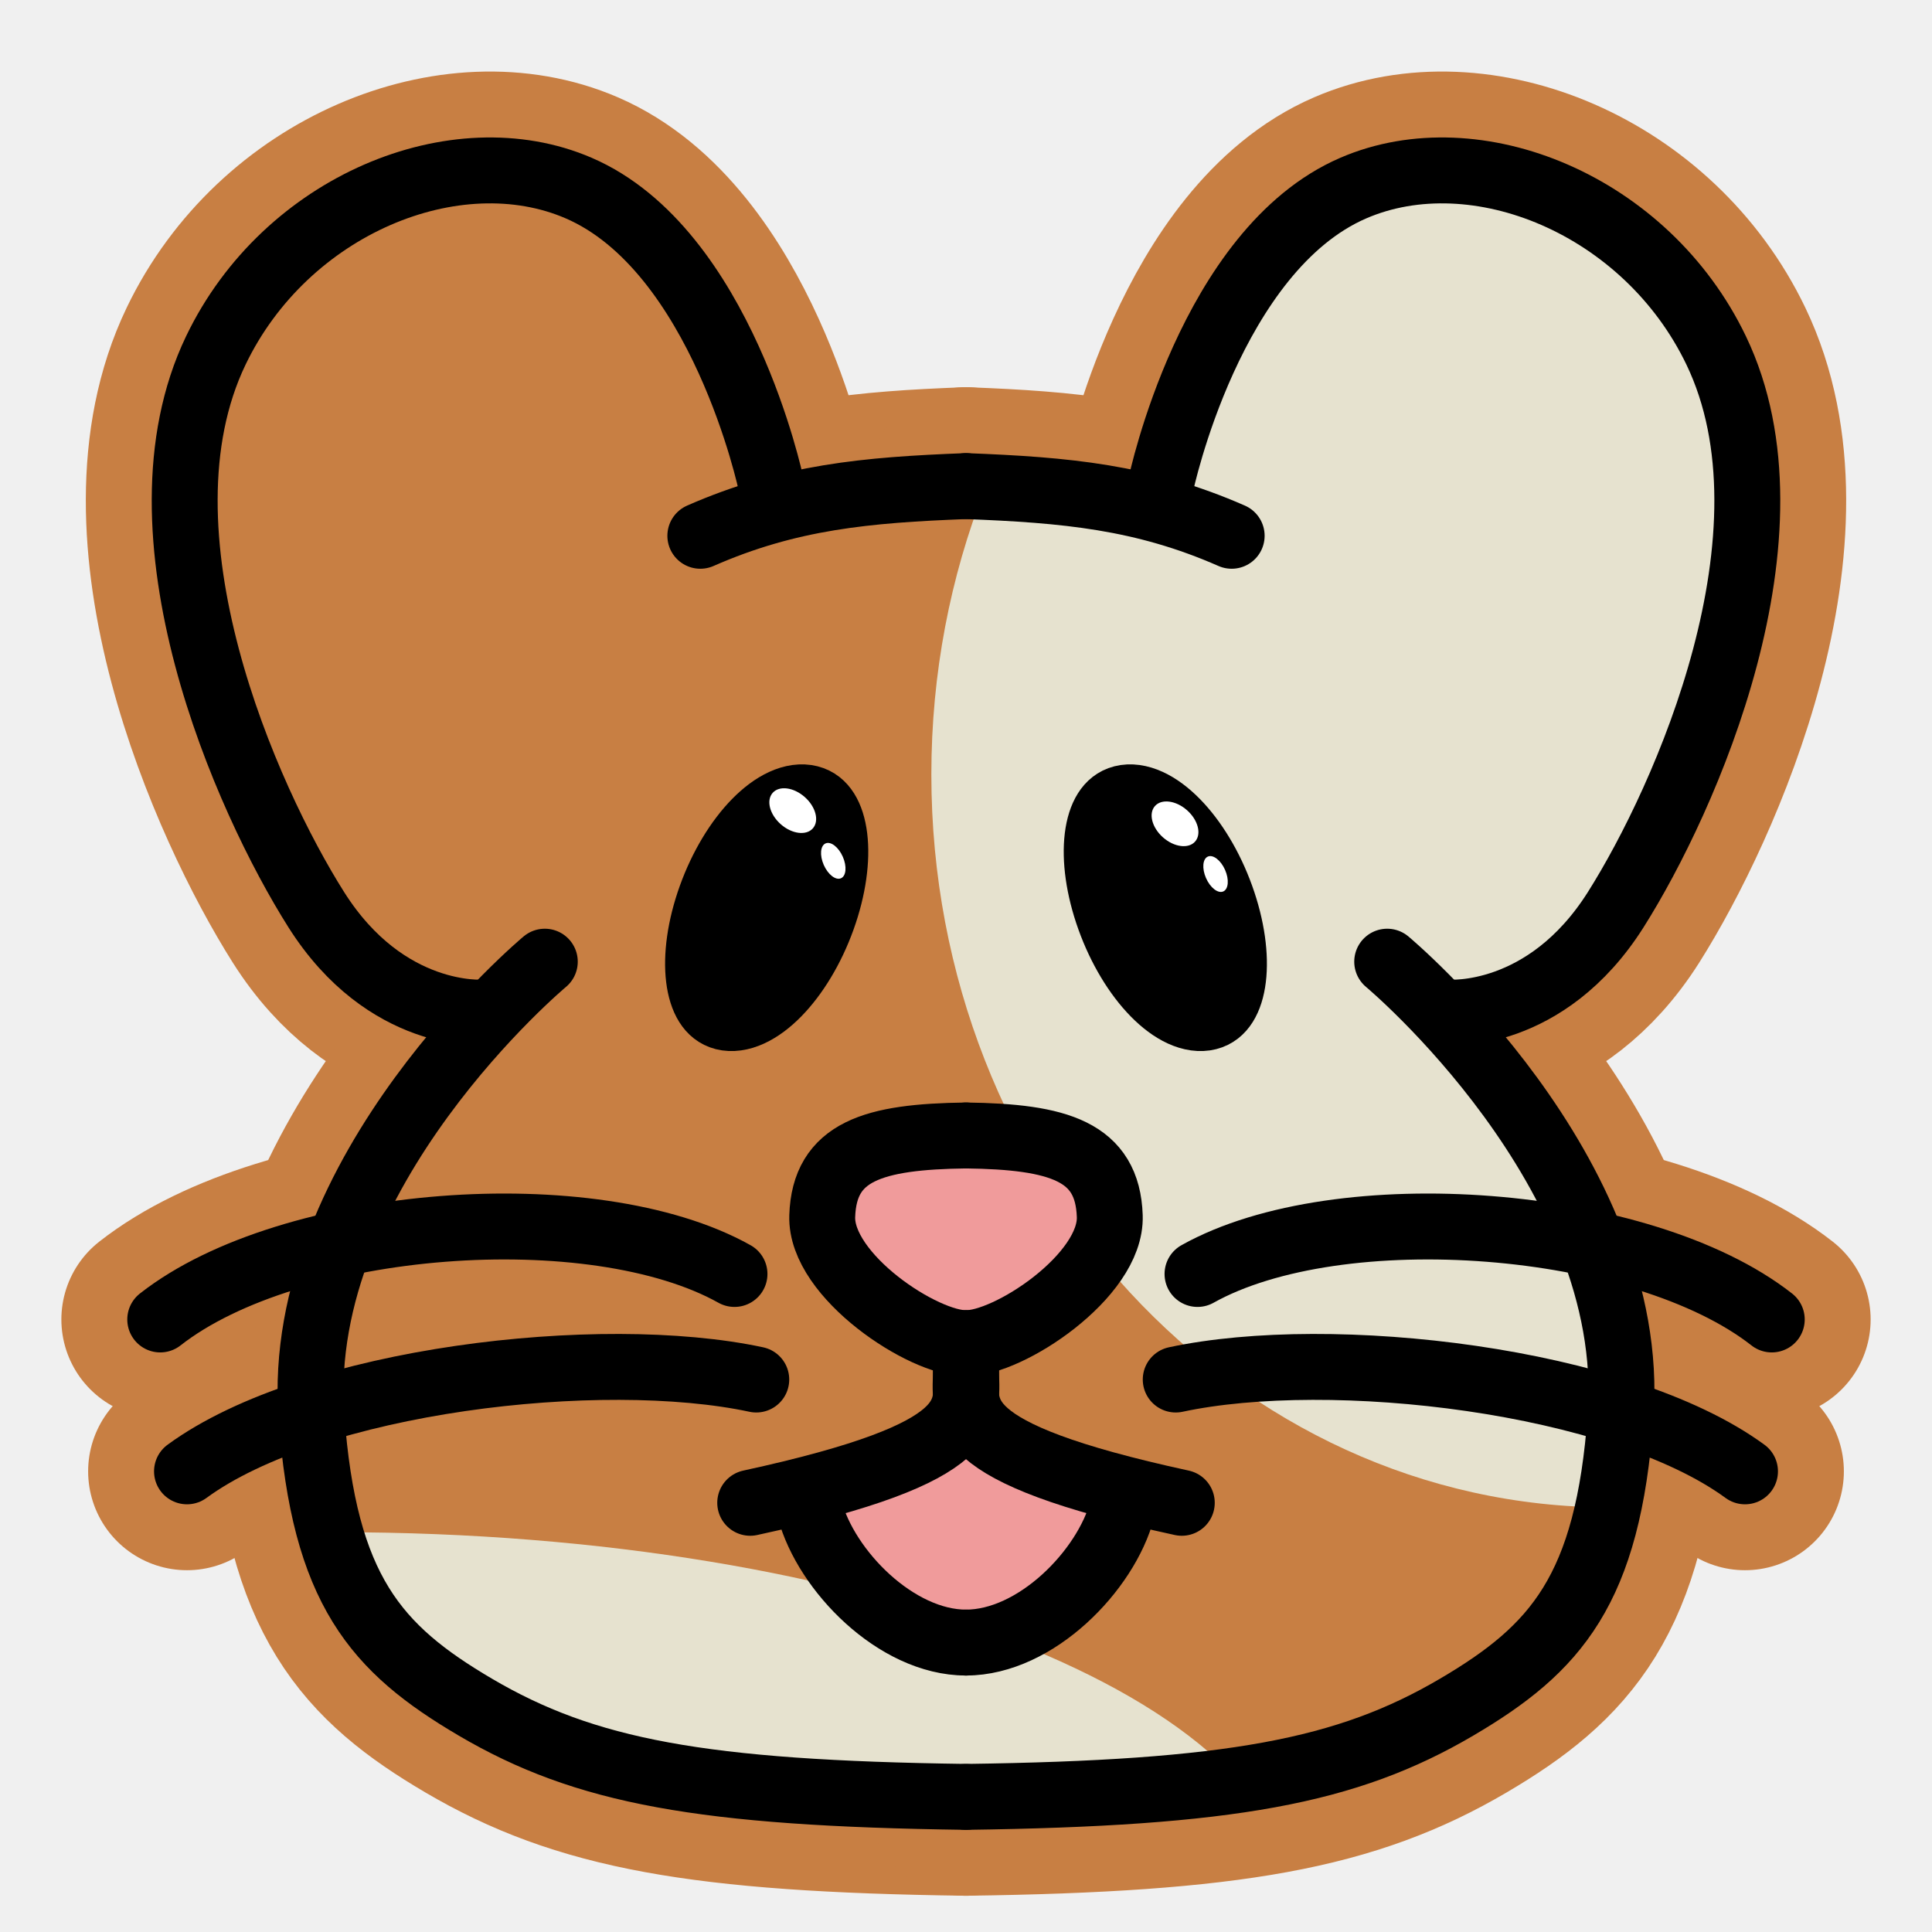
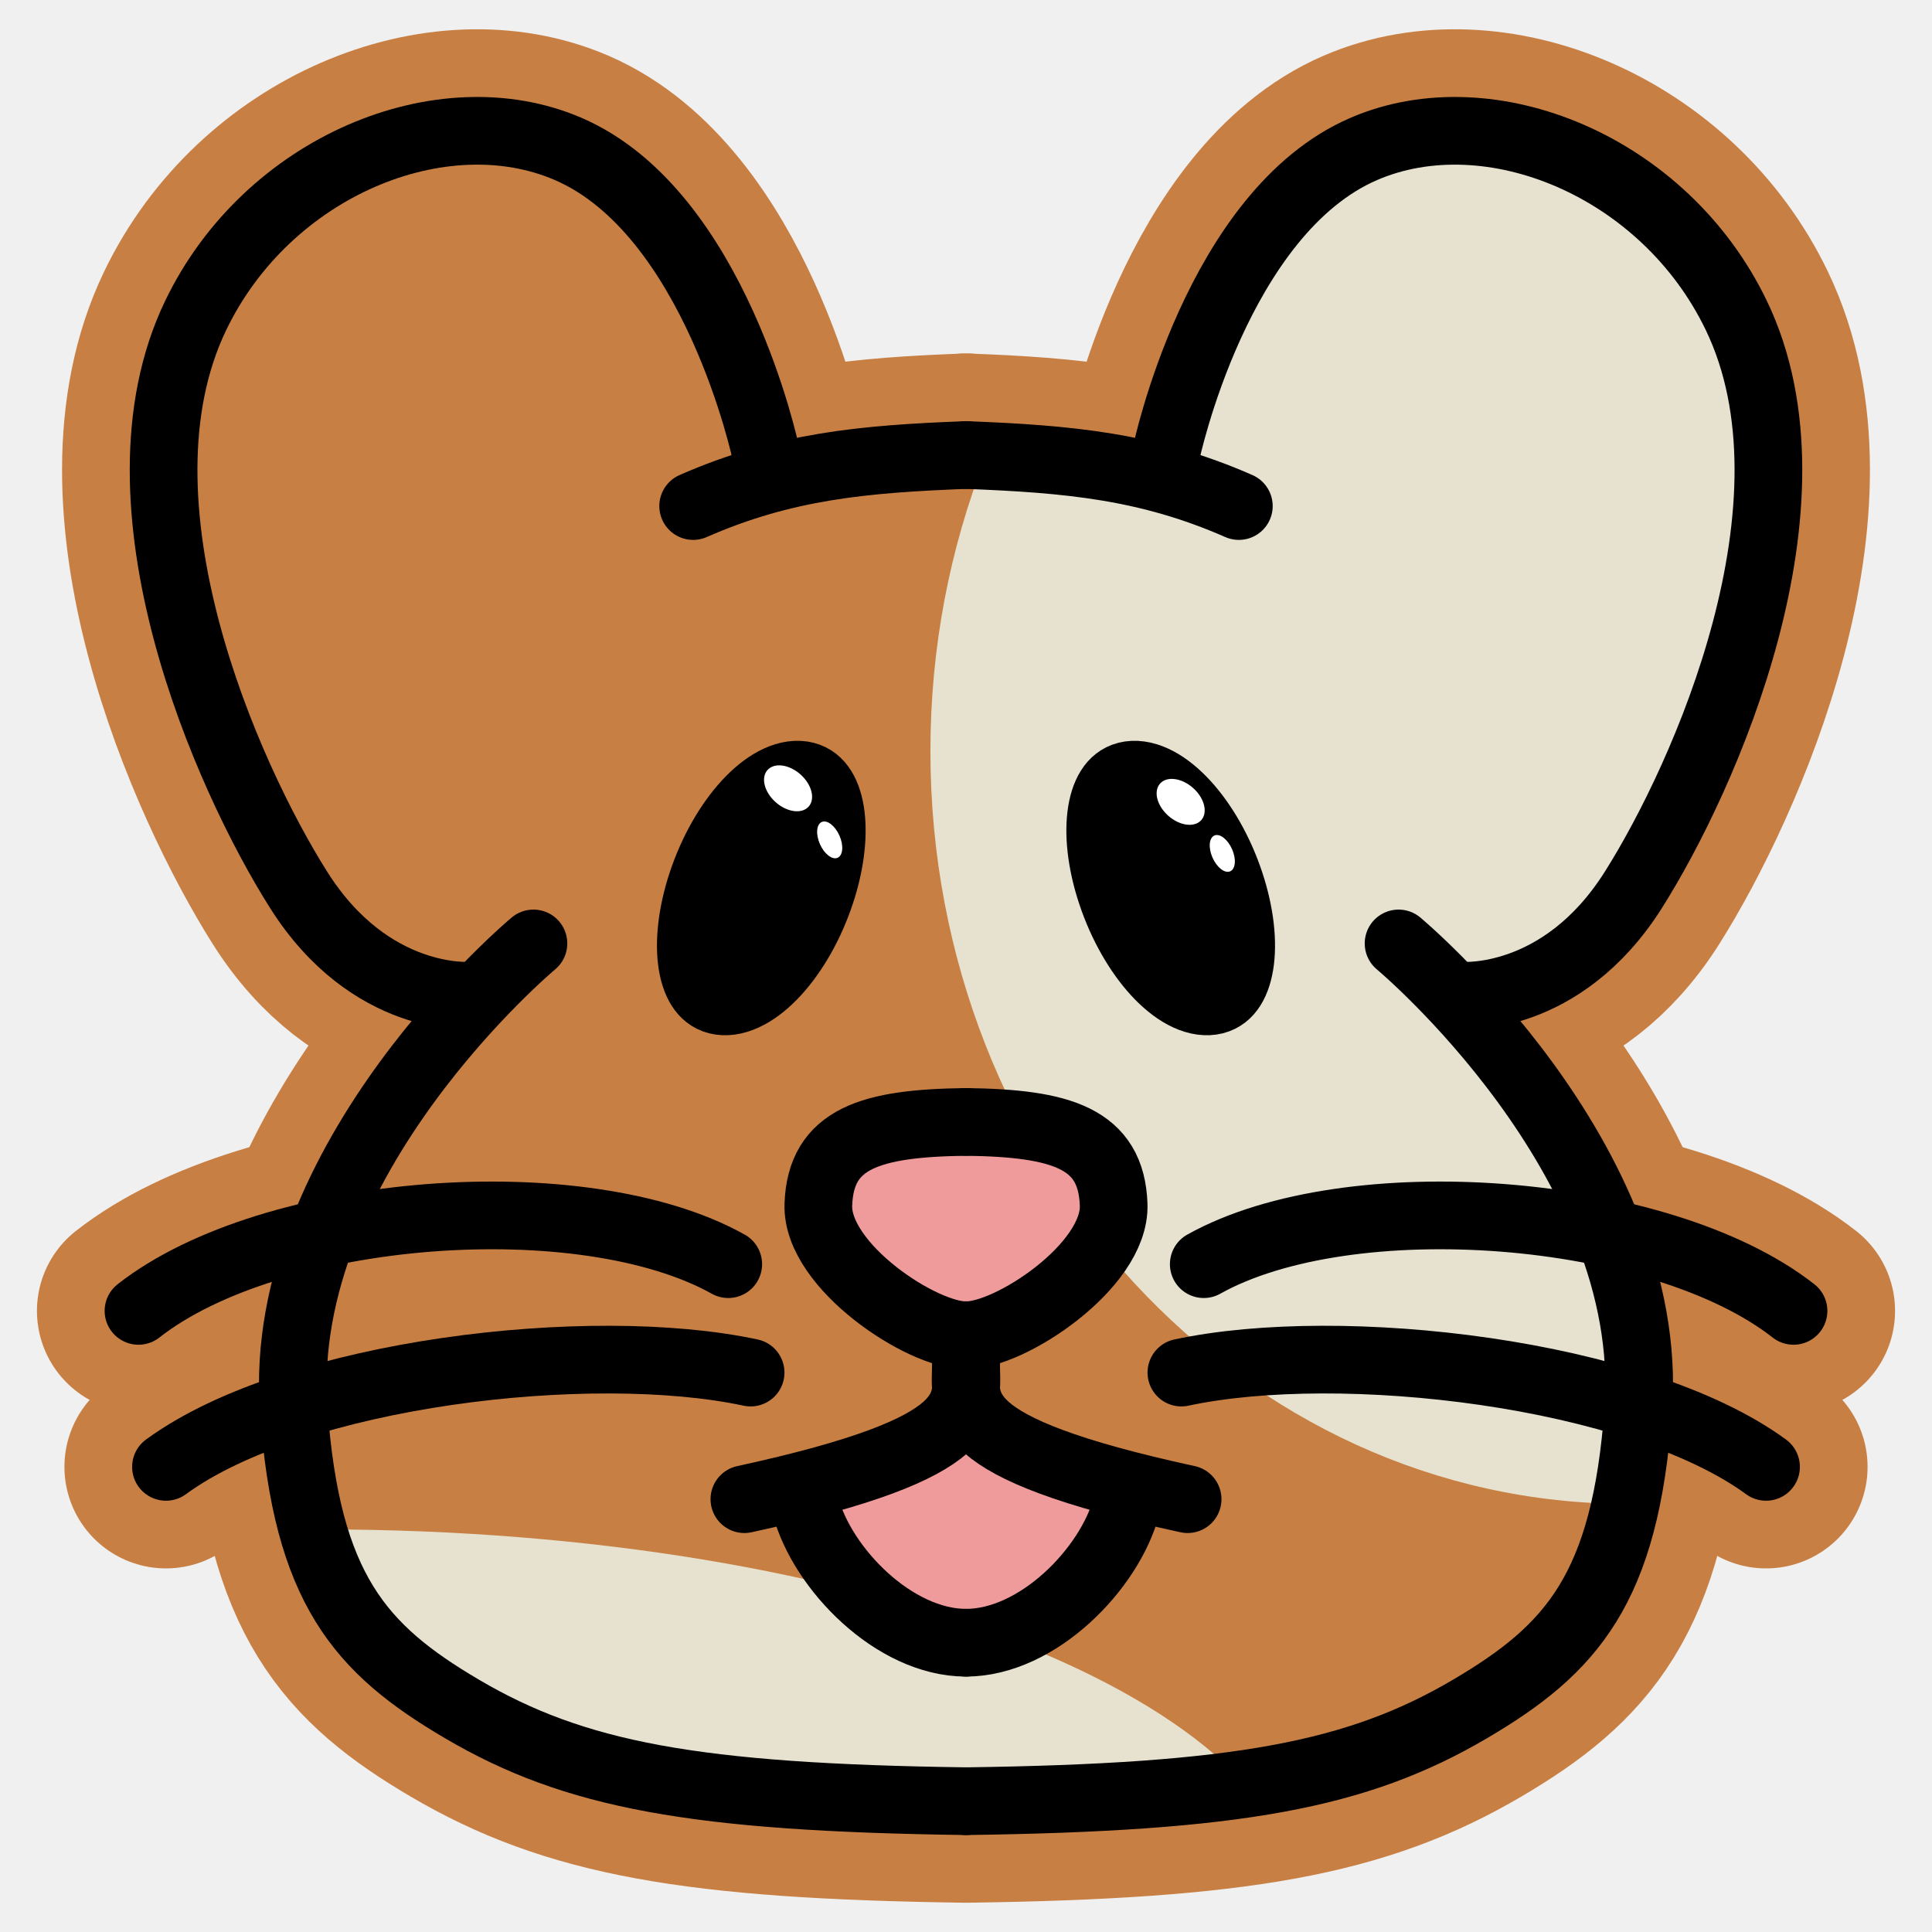
- <svg xmlns="http://www.w3.org/2000/svg" viewBox="-18.565 -21.594 293.13 293.13" width="256" height="256">
+ <svg xmlns="http://www.w3.org/2000/svg" viewBox="-14.712 -15.064 285.424 285.424" width="256" height="256">
  <defs>
    <clipPath id="boundary-clip">
      <path d="M 128.006,52.159 C 112.892,52.736 101.133,53.794 87.691,59.698 L 98.433,51.913 C 98.433,51.913 90.957,16.308 69.226,6.937 C 50.606,-1.093 24.784,9.478 14.178,31.581 C 0.876,59.301 18.816,99.643 29.415,116.415 C 40.014,133.188 54.755,132.028 54.755,132.028 L 64.095,124.314 C 64.095,124.314 26.009,156.086 28.681,193.207 C 30.586,219.67 38.497,228.559 53.53,237.405 C 70.189,247.207 87.901,250.493 128.006,251.035 L 127.994,251.035 C 168.099,250.493 185.811,247.207 202.47,237.405 C 217.503,228.559 225.414,219.67 227.319,193.207 C 229.991,156.086 191.905,124.314 191.905,124.314 L 201.245,132.028 C 201.245,132.028 215.986,133.188 226.585,116.415 C 237.184,99.643 255.124,59.301 241.822,31.581 C 231.216,9.478 205.394,-1.093 186.774,6.937 C 165.043,16.308 157.567,51.913 157.567,51.913 L 168.309,59.698 C 154.867,53.794 143.108,52.736 127.994,52.159 Z" />
    </clipPath>
  </defs>
  <g id="boundary-halo">
    <g>
      <path style="fill:none;stroke:#c87f43;stroke-width:30.0;stroke-linecap:round;stroke-linejoin:round;stroke-miterlimit:4;stroke-dasharray:none;stroke-opacity:1" d="m 54.755,132.028 c 0,0 -14.74,1.16 -25.34,-15.613 C 18.816,99.643 0.876,59.301 14.178,31.581 24.784,9.478 50.606,-1.093 69.226,6.937 90.957,16.308 98.433,51.913 98.433,51.913" />
      <path style="fill:none;stroke:#c87f43;stroke-width:30.0;stroke-linecap:round;stroke-linejoin:round;stroke-miterlimit:4;stroke-dasharray:none;stroke-opacity:1" d="m 64.095,124.314 c 0,0 -38.086,31.772 -35.414,68.893 1.905,26.463 9.816,35.352 24.849,44.198 16.659,9.802 34.371,13.088 74.475,13.63" />
      <path style="fill:none;stroke:#c87f43;stroke-width:30.0;stroke-linecap:round;stroke-linejoin:round;stroke-miterlimit:4;stroke-dasharray:none;stroke-opacity:1" d="M 87.691,59.698 C 101.133,53.794 112.892,52.736 128.006,52.159" />
    </g>
    <g transform="matrix(-1,0,0,1,256,0)">
      <g>
        <path style="fill:none;stroke:#c87f43;stroke-width:30.0;stroke-linecap:round;stroke-linejoin:round;stroke-miterlimit:4;stroke-dasharray:none;stroke-opacity:1" d="m 54.755,132.028 c 0,0 -14.74,1.16 -25.34,-15.613 C 18.816,99.643 0.876,59.301 14.178,31.581 24.784,9.478 50.606,-1.093 69.226,6.937 90.957,16.308 98.433,51.913 98.433,51.913" />
        <path style="fill:none;stroke:#c87f43;stroke-width:30.0;stroke-linecap:round;stroke-linejoin:round;stroke-miterlimit:4;stroke-dasharray:none;stroke-opacity:1" d="m 64.095,124.314 c 0,0 -38.086,31.772 -35.414,68.893 1.905,26.463 9.816,35.352 24.849,44.198 16.659,9.802 34.371,13.088 74.475,13.63" />
        <path style="fill:none;stroke:#c87f43;stroke-width:30.0;stroke-linecap:round;stroke-linejoin:round;stroke-miterlimit:4;stroke-dasharray:none;stroke-opacity:1" d="M 87.691,59.698 C 101.133,53.794 112.892,52.736 128.006,52.159" />
      </g>
    </g>
  </g>
  <path id="boundary-fill" d="M 128.006,52.159 C 112.892,52.736 101.133,53.794 87.691,59.698 L 98.433,51.913 C 98.433,51.913 90.957,16.308 69.226,6.937 C 50.606,-1.093 24.784,9.478 14.178,31.581 C 0.876,59.301 18.816,99.643 29.415,116.415 C 40.014,133.188 54.755,132.028 54.755,132.028 L 64.095,124.314 C 64.095,124.314 26.009,156.086 28.681,193.207 C 30.586,219.67 38.497,228.559 53.53,237.405 C 70.189,247.207 87.901,250.493 128.006,251.035 L 127.994,251.035 C 168.099,250.493 185.811,247.207 202.47,237.405 C 217.503,228.559 225.414,219.67 227.319,193.207 C 229.991,156.086 191.905,124.314 191.905,124.314 L 201.245,132.028 C 201.245,132.028 215.986,133.188 226.585,116.415 C 237.184,99.643 255.124,59.301 241.822,31.581 C 231.216,9.478 205.394,-1.093 186.774,6.937 C 165.043,16.308 157.567,51.913 157.567,51.913 L 168.309,59.698 C 154.867,53.794 143.108,52.736 127.994,52.159 Z" fill="#c87f43" fill-rule="nonzero" stroke="none" />
  <g id="whiskers-halo">
    <g>
      <path style="fill:none;stroke:#c87f43;stroke-width:30.0;stroke-linecap:round;stroke-linejoin:round;stroke-miterlimit:4;stroke-dasharray:none;stroke-opacity:1" d="M 92.875,171.698 C 71.426,159.7 25.446,163.157 5.746,178.6" />
      <path style="fill:none;stroke:#c87f43;stroke-width:30.0;stroke-linecap:round;stroke-linejoin:round;stroke-miterlimit:4;stroke-dasharray:none;stroke-opacity:1" d="m 96.18,187.714 c -23.541,-5.047 -67.305,-0.029 -86.373,13.93" />
    </g>
    <g transform="matrix(-1,0,0,1,256,0)">
      <g>
        <path style="fill:none;stroke:#c87f43;stroke-width:30.0;stroke-linecap:round;stroke-linejoin:round;stroke-miterlimit:4;stroke-dasharray:none;stroke-opacity:1" d="M 92.875,171.698 C 71.426,159.7 25.446,163.157 5.746,178.6" />
        <path style="fill:none;stroke:#c87f43;stroke-width:30.0;stroke-linecap:round;stroke-linejoin:round;stroke-miterlimit:4;stroke-dasharray:none;stroke-opacity:1" d="m 96.18,187.714 c -23.541,-5.047 -67.305,-0.029 -86.373,13.93" />
      </g>
    </g>
  </g>
  <g id="spots-fill" clip-path="url(#boundary-clip)">
    <ellipse style="fill:#e6e2cf;stroke-width:1.977;stroke-linecap:round;stroke-linejoin:round;stop-color:#000000;stroke:none" cx="225.733" cy="95.908" rx="102.99" ry="111.203" />
    <ellipse style="fill:#e6e2cf;stroke-width:1.673;stroke-linecap:round;stroke-linejoin:round;stop-color:#000000;stroke:none" cx="32.76" cy="267.536" rx="144.854" ry="56.654" />
  </g>
  <path id="nose-fill" d="M 128.0,150.683 C 113.935,150.863 106.518,153.076 106.187,162.918 C 105.881,172.016 121.674,182.358 128.0,182.186 C 134.326,182.358 150.119,172.016 149.813,162.918 C 149.482,153.076 142.065,150.863 128.0,150.683 Z" fill="#f09b9b" stroke="none" />
  <path id="mouth-fill" d="M 128.006,186.09 C 128.006,192.632 130.846,198.691 95.259,206.418 L 104.297,207.447 C 106.755,216.694 117.391,227.617 128.0,227.624 L 128.0,227.624 C 138.609,227.617 149.245,216.694 151.703,207.447 L 160.741,206.418 C 125.154,198.691 127.994,192.632 127.994,186.09 Z" fill="#f09b9b" stroke="none" />
  <g id="eyes-fill">
    <ellipse style="fill:#000000;stroke:none;stroke-width:10;stroke-linecap:round;stroke-linejoin:round;stroke-miterlimit:4;stroke-dasharray:none;stop-color:#000000" cx="131.919" cy="89.019" rx="8.589" ry="17.806" transform="matrix(0.9694414,0.245323,-0.3384571,0.9409818,0,0)" />
    <g transform="matrix(-1,0,0,1,256,0)">
      <ellipse style="fill:#000000;stroke:none;stroke-width:10;stroke-linecap:round;stroke-linejoin:round;stroke-miterlimit:4;stroke-dasharray:none;stop-color:#000000" cx="131.919" cy="89.019" rx="8.589" ry="17.806" transform="matrix(0.9694414,0.245323,-0.3384571,0.9409818,0,0)" />
    </g>
  </g>
  <g id="strokes">
    <g id="boundary-strokes">
      <g>
        <path style="fill:none;stroke:#000000;stroke-width:10.0;stroke-linecap:round;stroke-linejoin:round;stroke-miterlimit:4;stroke-dasharray:none;stroke-opacity:1" d="m 54.755,132.028 c 0,0 -14.74,1.16 -25.34,-15.613 C 18.816,99.643 0.876,59.301 14.178,31.581 24.784,9.478 50.606,-1.093 69.226,6.937 90.957,16.308 98.433,51.913 98.433,51.913" />
        <path style="fill:none;stroke:#000000;stroke-width:10.0;stroke-linecap:round;stroke-linejoin:miter;stroke-miterlimit:4;stroke-dasharray:none;stroke-opacity:1" d="m 64.095,124.314 c 0,0 -38.086,31.772 -35.414,68.893 1.905,26.463 9.816,35.352 24.849,44.198 16.659,9.802 34.371,13.088 74.475,13.63" />
        <path style="fill:none;stroke:#000000;stroke-width:10.0;stroke-linecap:round;stroke-linejoin:miter;stroke-miterlimit:4;stroke-dasharray:none;stroke-opacity:1" d="M 87.691,59.698 C 101.133,53.794 112.892,52.736 128.006,52.159" />
      </g>
      <g transform="matrix(-1,0,0,1,256,0)">
        <g>
          <path style="fill:none;stroke:#000000;stroke-width:10.0;stroke-linecap:round;stroke-linejoin:round;stroke-miterlimit:4;stroke-dasharray:none;stroke-opacity:1" d="m 54.755,132.028 c 0,0 -14.74,1.16 -25.34,-15.613 C 18.816,99.643 0.876,59.301 14.178,31.581 24.784,9.478 50.606,-1.093 69.226,6.937 90.957,16.308 98.433,51.913 98.433,51.913" />
          <path style="fill:none;stroke:#000000;stroke-width:10.0;stroke-linecap:round;stroke-linejoin:miter;stroke-miterlimit:4;stroke-dasharray:none;stroke-opacity:1" d="m 64.095,124.314 c 0,0 -38.086,31.772 -35.414,68.893 1.905,26.463 9.816,35.352 24.849,44.198 16.659,9.802 34.371,13.088 74.475,13.63" />
          <path style="fill:none;stroke:#000000;stroke-width:10.0;stroke-linecap:round;stroke-linejoin:miter;stroke-miterlimit:4;stroke-dasharray:none;stroke-opacity:1" d="M 87.691,59.698 C 101.133,53.794 112.892,52.736 128.006,52.159" />
        </g>
      </g>
    </g>
    <g id="whiskers-strokes">
      <g>
        <path style="fill:none;stroke:#000000;stroke-width:10.0;stroke-linecap:round;stroke-linejoin:miter;stroke-miterlimit:4;stroke-dasharray:none;stroke-opacity:1" d="M 92.875,171.698 C 71.426,159.7 25.446,163.157 5.746,178.6" />
        <path style="fill:none;stroke:#000000;stroke-width:10.0;stroke-linecap:round;stroke-linejoin:miter;stroke-miterlimit:4;stroke-dasharray:none;stroke-opacity:1" d="m 96.18,187.714 c -23.541,-5.047 -67.305,-0.029 -86.373,13.93" />
      </g>
      <g transform="matrix(-1,0,0,1,256,0)">
        <g>
          <path style="fill:none;stroke:#000000;stroke-width:10.0;stroke-linecap:round;stroke-linejoin:miter;stroke-miterlimit:4;stroke-dasharray:none;stroke-opacity:1" d="M 92.875,171.698 C 71.426,159.7 25.446,163.157 5.746,178.6" />
          <path style="fill:none;stroke:#000000;stroke-width:10.0;stroke-linecap:round;stroke-linejoin:miter;stroke-miterlimit:4;stroke-dasharray:none;stroke-opacity:1" d="m 96.18,187.714 c -23.541,-5.047 -67.305,-0.029 -86.373,13.93" />
        </g>
      </g>
    </g>
    <g id="nose-strokes">
      <g>
        <path style="fill:none;stroke:#000000;stroke-width:10.0;stroke-linecap:round;stroke-linejoin:miter;stroke-miterlimit:4;stroke-dasharray:none;stroke-opacity:1" d="m 128,150.683 c -14.065,0.18 -21.482,2.393 -21.813,12.235 -0.306,9.098 15.487,19.439 21.813,19.268" />
      </g>
      <g transform="matrix(-1,0,0,1,256,0)">
        <g>
          <path style="fill:none;stroke:#000000;stroke-width:10.0;stroke-linecap:round;stroke-linejoin:miter;stroke-miterlimit:4;stroke-dasharray:none;stroke-opacity:1" d="m 128,150.683 c -14.065,0.18 -21.482,2.393 -21.813,12.235 -0.306,9.098 15.487,19.439 21.813,19.268" />
        </g>
      </g>
    </g>
    <g id="mouth-strokes">
      <g style="display:inline">
        <path style="fill:none;stroke:#000000;stroke-width:10.0;stroke-linecap:round;stroke-linejoin:miter;stroke-miterlimit:4;stroke-dasharray:none;stroke-opacity:1" d="M 95.259,206.418 C 130.846,198.691 128.006,192.632 128.006,186.09" />
        <path style="fill:none;stroke:#000000;stroke-width:10.0;stroke-linecap:round;stroke-linejoin:miter;stroke-miterlimit:4;stroke-dasharray:none;stroke-opacity:1" d="m 104.297,207.447 c 2.458,9.248 13.094,20.171 23.703,20.177" />
      </g>
      <g transform="matrix(-1,0,0,1,256,0)">
        <g style="display:inline">
          <path style="fill:none;stroke:#000000;stroke-width:10.0;stroke-linecap:round;stroke-linejoin:miter;stroke-miterlimit:4;stroke-dasharray:none;stroke-opacity:1" d="M 95.259,206.418 C 130.846,198.691 128.006,192.632 128.006,186.09" />
          <path style="fill:none;stroke:#000000;stroke-width:10.0;stroke-linecap:round;stroke-linejoin:miter;stroke-miterlimit:4;stroke-dasharray:none;stroke-opacity:1" d="m 104.297,207.447 c 2.458,9.248 13.094,20.171 23.703,20.177" />
        </g>
      </g>
    </g>
    <g id="eyes-strokes">
      <g>
        <ellipse style="fill:none;stroke:#000000;stroke-width:10.0;stroke-linecap:round;stroke-linejoin:round;stroke-miterlimit:4;stroke-dasharray:none;stop-color:#000000" cx="131.919" cy="89.019" rx="8.589" ry="17.806" transform="matrix(0.9694414,0.245323,-0.3384571,0.9409818,0,0)" />
      </g>
      <g transform="matrix(-1,0,0,1,256,0)">
        <g>
          <ellipse style="fill:none;stroke:#000000;stroke-width:10.0;stroke-linecap:round;stroke-linejoin:round;stroke-miterlimit:4;stroke-dasharray:none;stop-color:#000000" cx="131.919" cy="89.019" rx="8.589" ry="17.806" transform="matrix(0.9694414,0.245323,-0.3384571,0.9409818,0,0)" />
        </g>
      </g>
    </g>
  </g>
  <g id="eye-highlights">
    <ellipse style="fill:#ffffff;stroke-width:1.118;stroke-linecap:round;stroke-linejoin:round;stop-color:#000000" cx="-8.588" cy="143.364" rx="2.751" ry="4.067" transform="rotate(-48.51731)" />
    <ellipse style="fill:#ffffff;stroke-width:1.133;stroke-linecap:round;stroke-linejoin:round;stop-color:#000000" cx="54.758" cy="142.803" rx="1.573" ry="2.891" transform="matrix(0.9183809,-0.3956975,0.4031728,0.9151239,0,0)" />
    <ellipse style="fill:#ffffff;stroke-width:1.118;stroke-linecap:round;stroke-linejoin:round;stop-color:#000000" cx="28.332" cy="188.14" rx="2.751" ry="4.067" transform="rotate(-48.51731)" />
    <ellipse style="fill:#ffffff;stroke-width:1.133;stroke-linecap:round;stroke-linejoin:round;stop-color:#000000" cx="107.031" cy="167.591" rx="1.573" ry="2.891" transform="matrix(0.9183809,-0.3956975,0.4031728,0.9151239,0,0)" />
  </g>
</svg>
